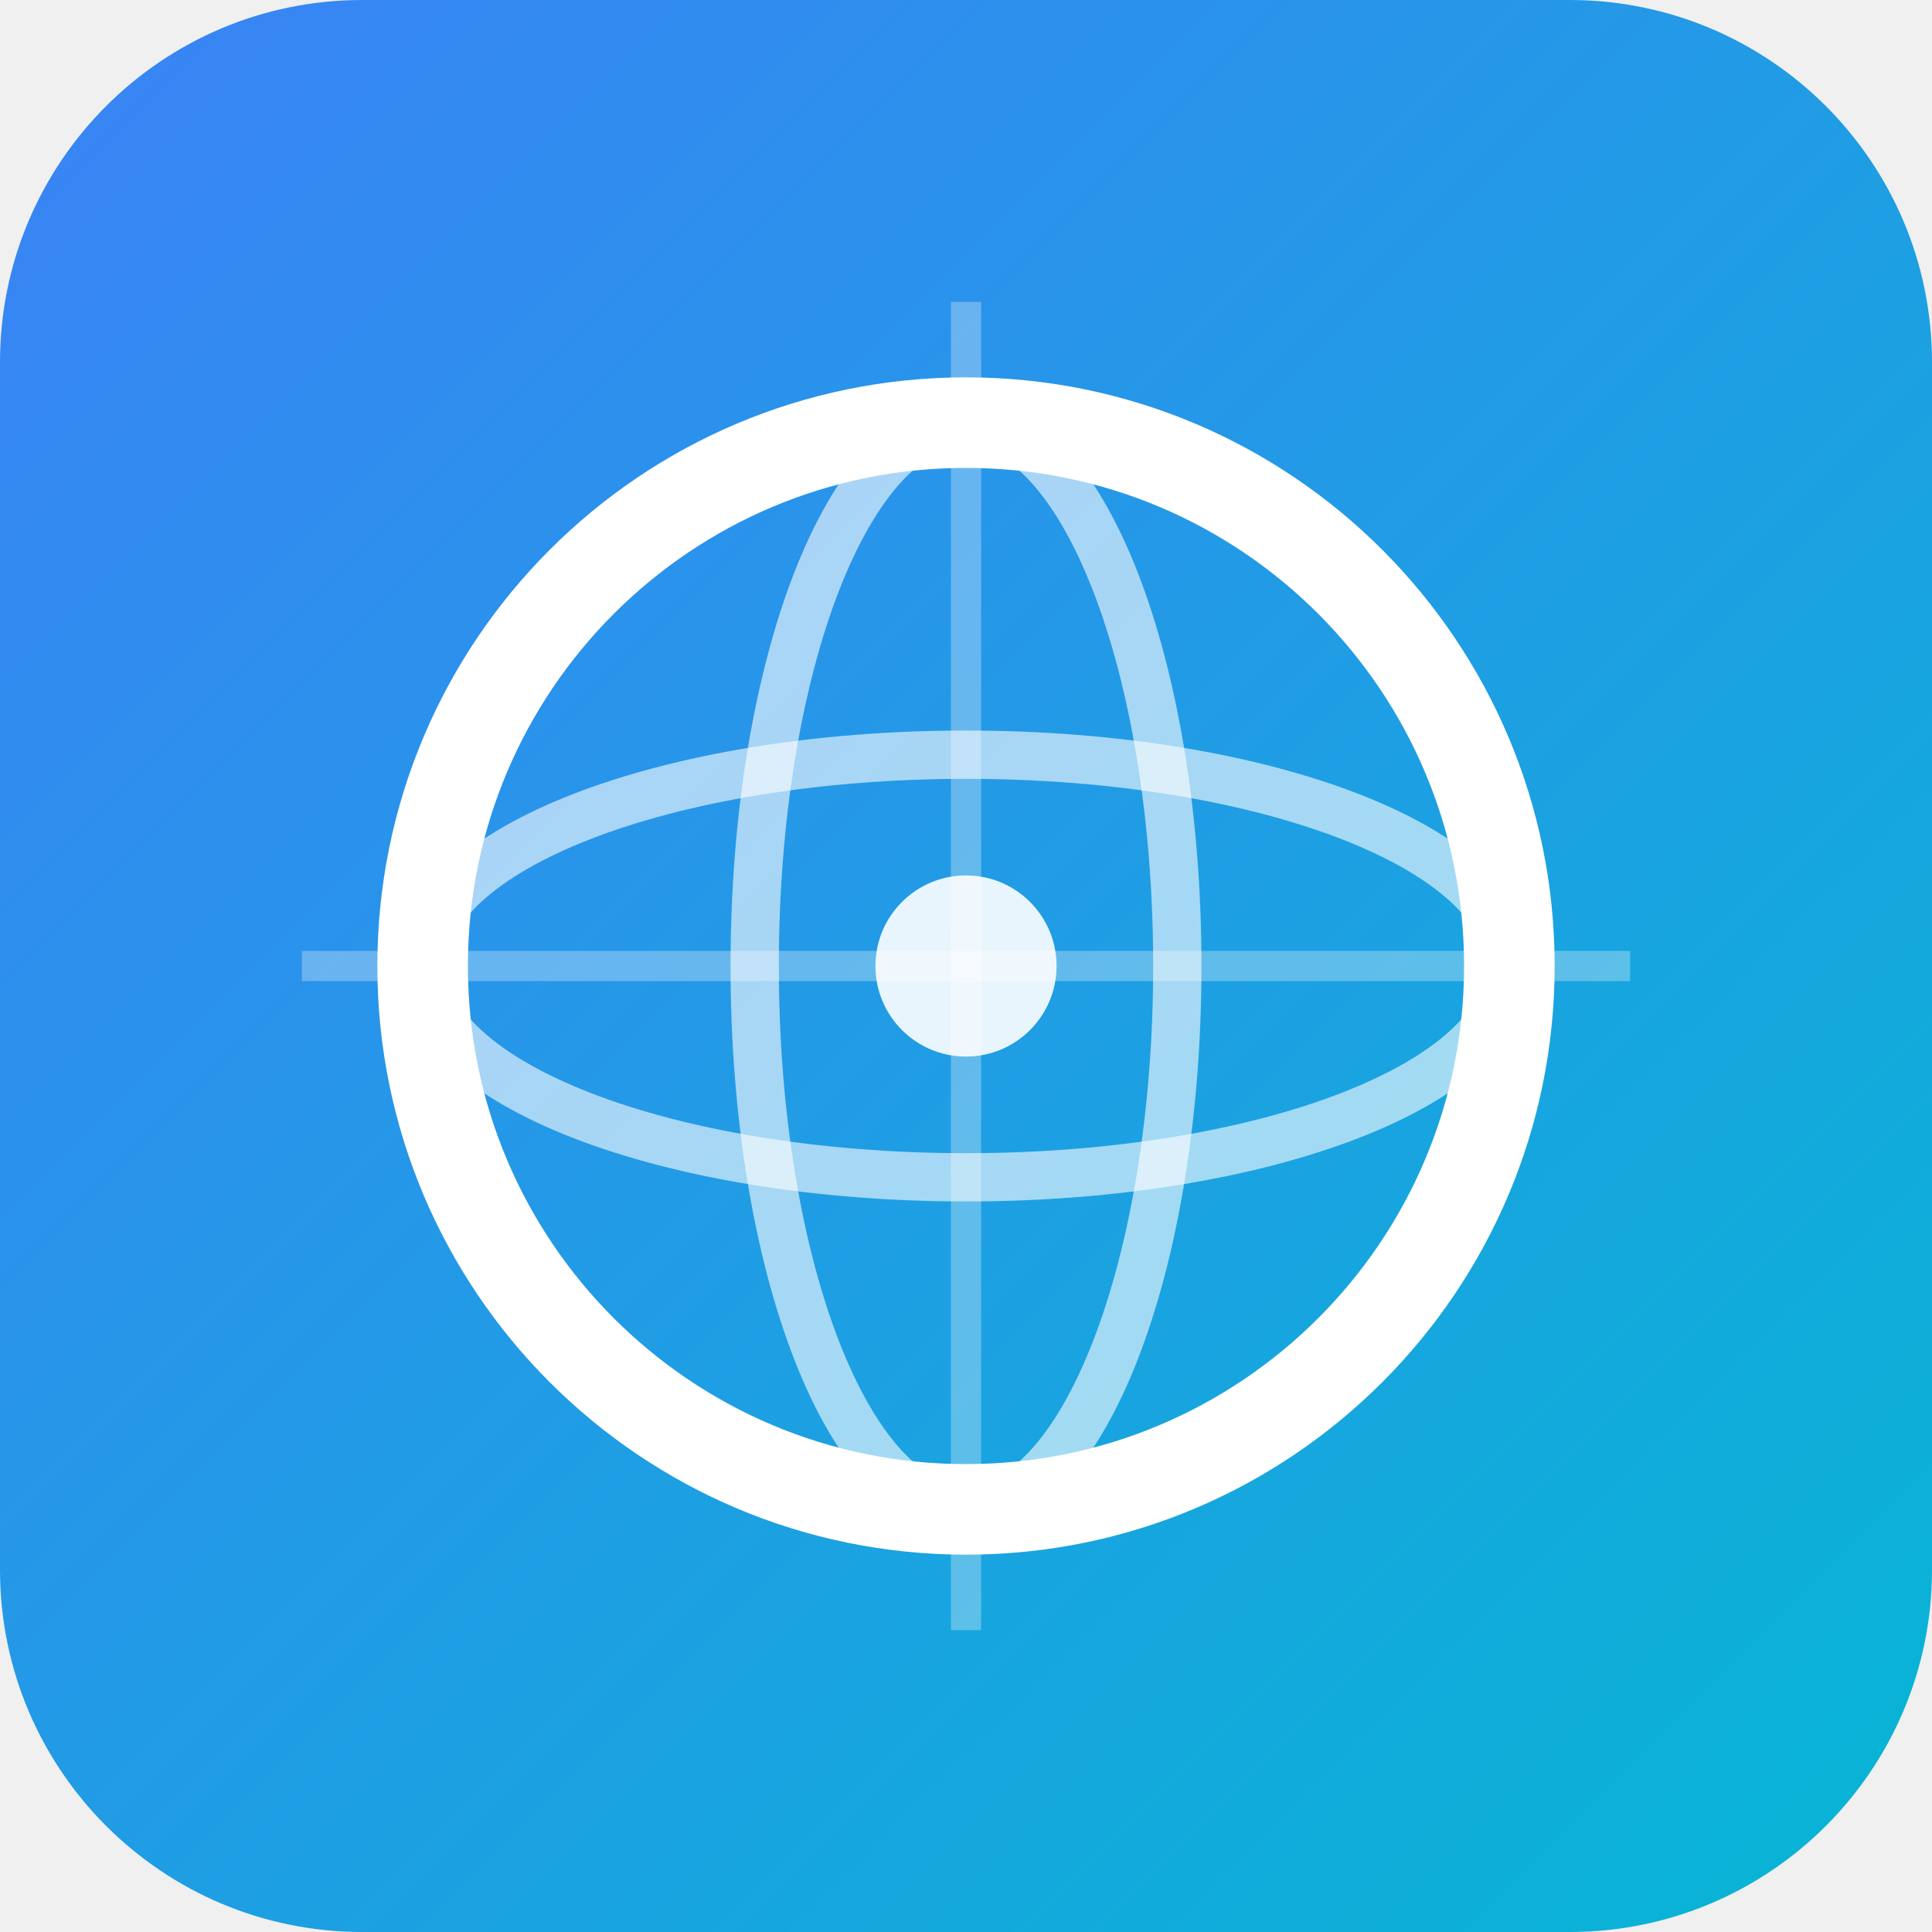
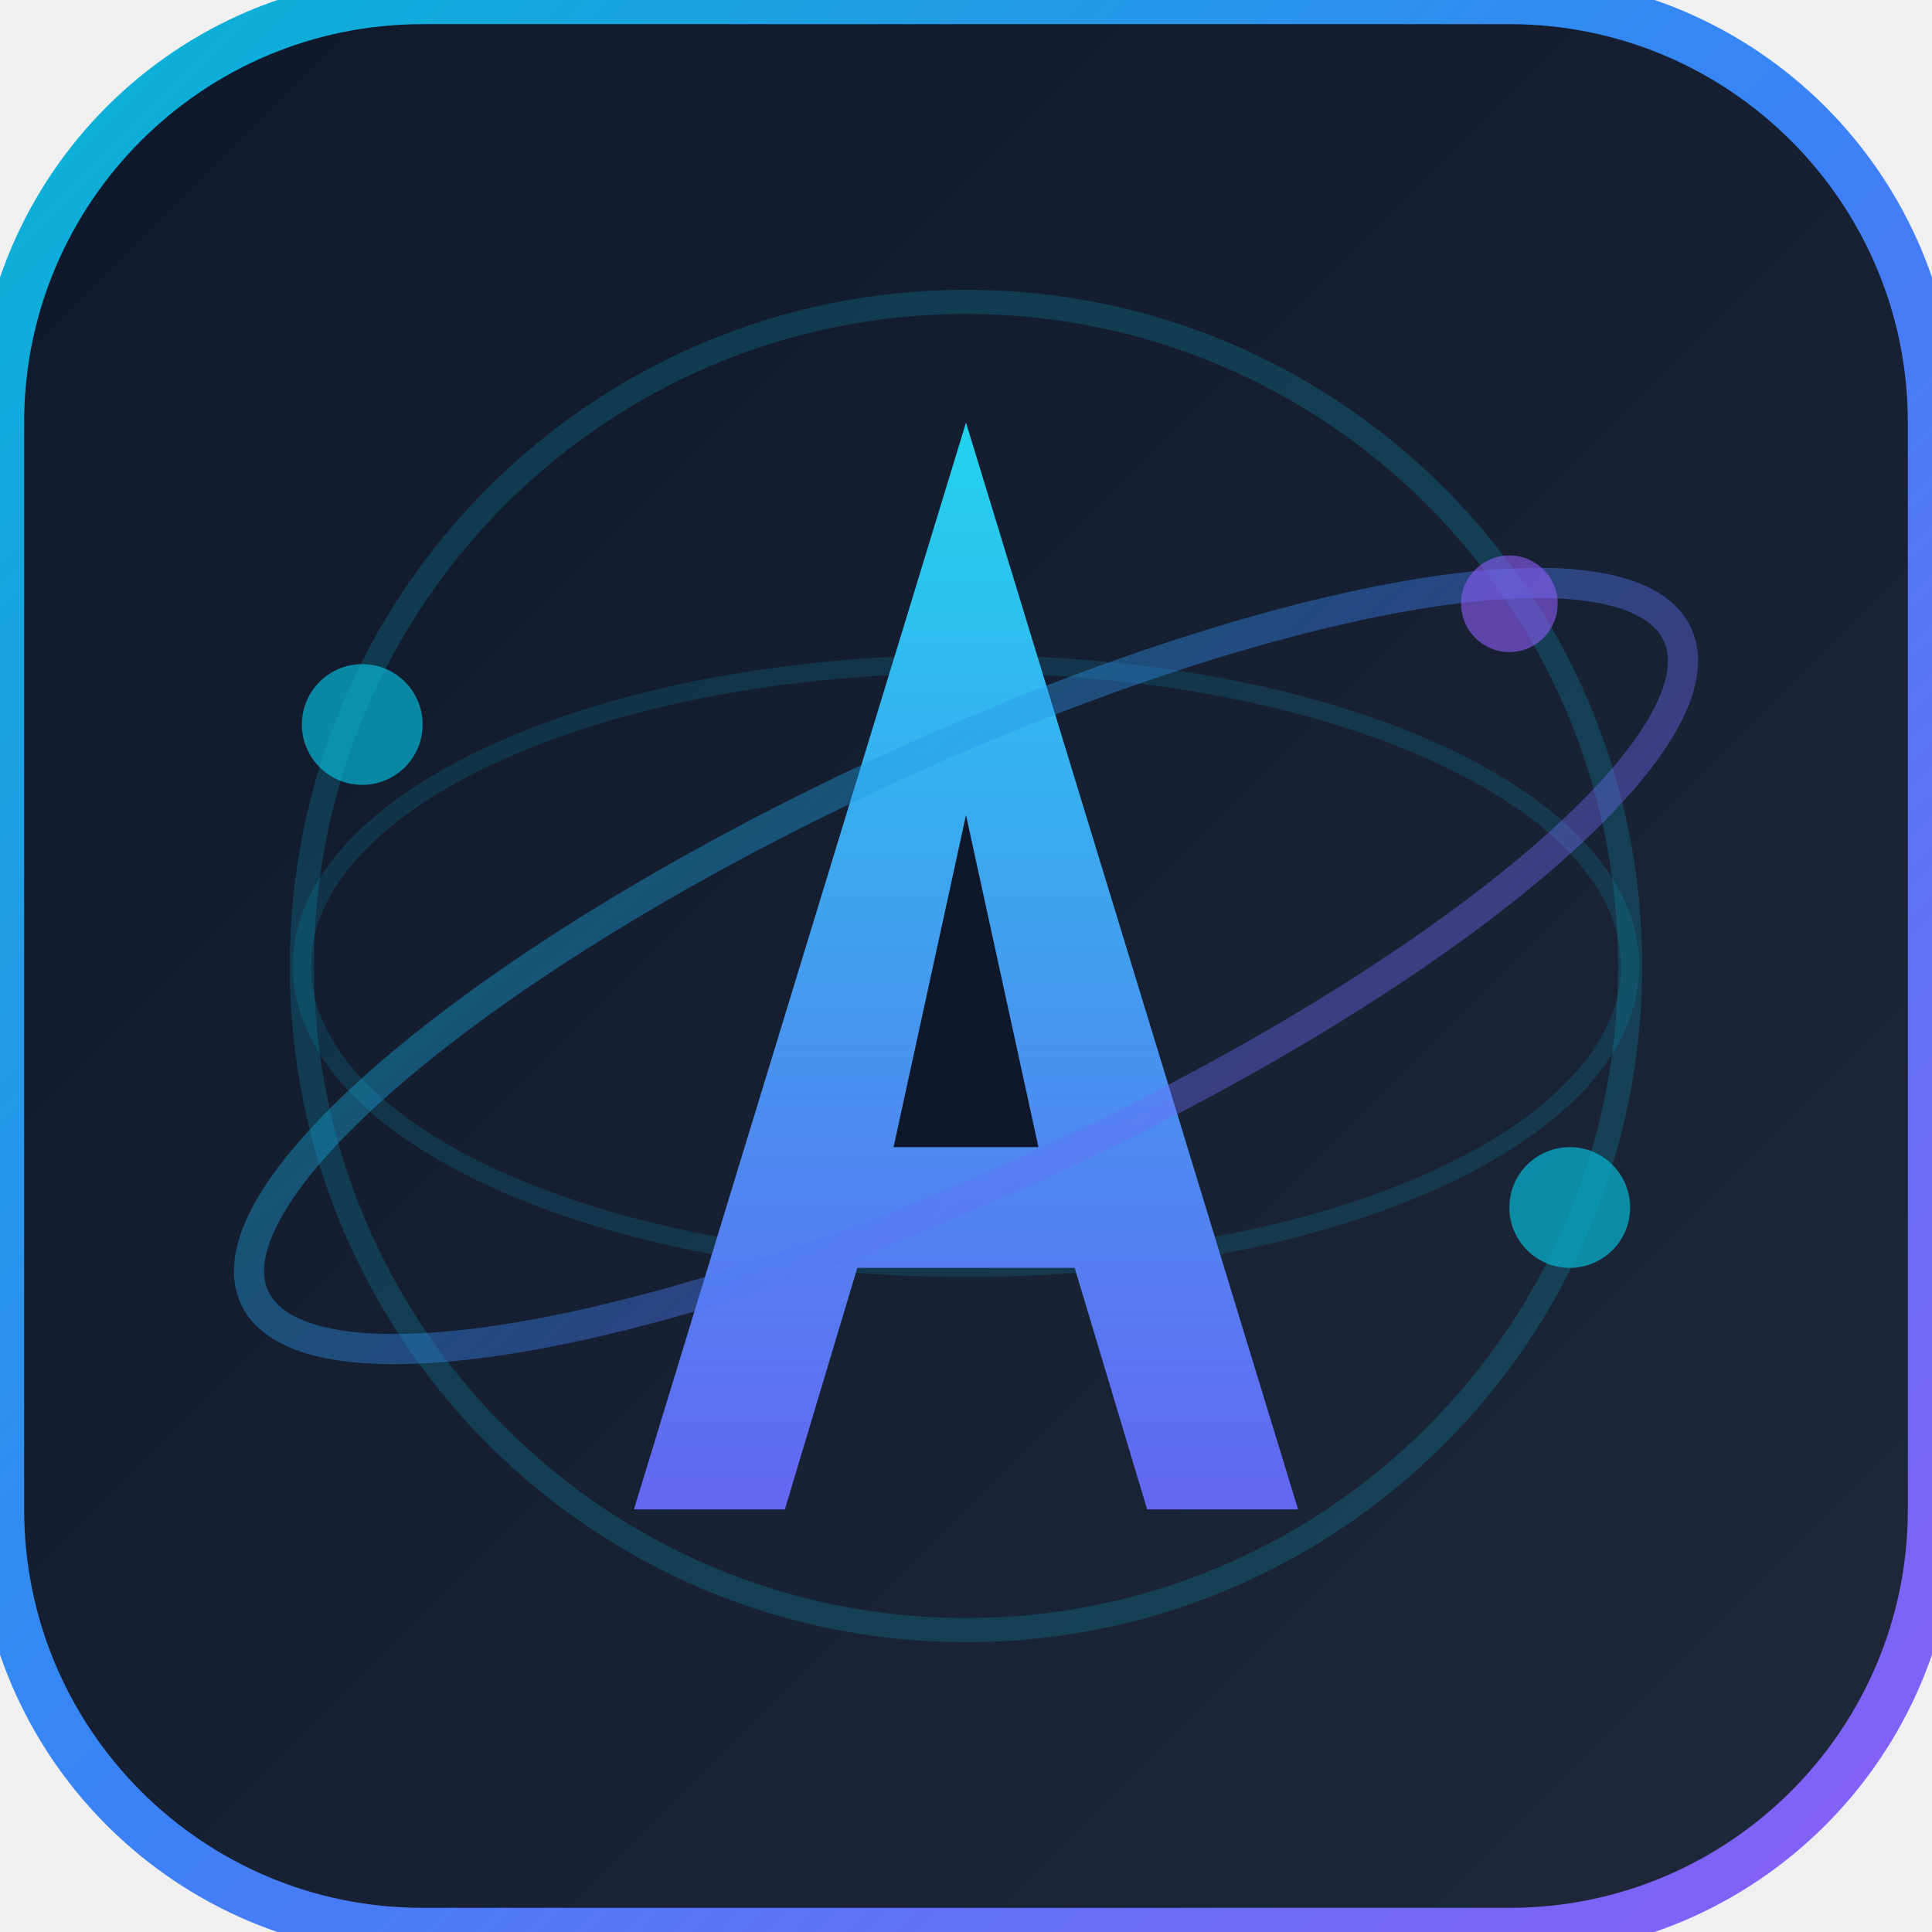
<svg xmlns="http://www.w3.org/2000/svg" viewBox="0 0 32 32">
  <defs>
-     <linearGradient id="g" x1="0%" y1="0%" x2="100%" y2="100%">
-       <stop offset="0%" style="stop-color:#3B82F6" />
-       <stop offset="100%" style="stop-color:#06B6D4" />
+     <linearGradient id="bg" x1="0%" y1="0%" x2="100%" y2="100%">
+       <stop offset="0%" style="stop-color:#0F172A" />
+       <stop offset="100%" style="stop-color:#1E293B" />
+     </linearGradient>
+     <linearGradient id="glow" x1="0%" y1="0%" x2="100%" y2="100%">
+       <stop offset="0%" style="stop-color:#06B6D4" />
+       <stop offset="50%" style="stop-color:#3B82F6" />
+       <stop offset="100%" style="stop-color:#8B5CF6" />
+     </linearGradient>
+     <linearGradient id="a" x1="50%" y1="0%" x2="50%" y2="100%">
+       <stop offset="0%" style="stop-color:#22D3EE" />
+       <stop offset="100%" style="stop-color:#6366F1" />
    </linearGradient>
  </defs>
-   <rect width="32" height="32" rx="6" fill="url(#g)" />
-   <circle cx="16" cy="16" r="9" fill="none" stroke="#FFF" stroke-width="1.5" />
-   <ellipse cx="16" cy="16" rx="9" ry="3.5" fill="none" stroke="#FFF" stroke-width="0.8" opacity="0.6" />
-   <ellipse cx="16" cy="16" rx="3.5" ry="9" fill="none" stroke="#FFF" stroke-width="0.8" opacity="0.6" />
-   <line x1="16" y1="5" x2="16" y2="27" stroke="#FFF" stroke-width="0.5" opacity="0.3" />
-   <line x1="5" y1="16" x2="27" y2="16" stroke="#FFF" stroke-width="0.5" opacity="0.3" />
-   <circle cx="16" cy="16" r="1.5" fill="#FFF" opacity="0.9" />
+   <rect width="32" height="32" rx="7" fill="url(#bg)" stroke="url(#glow)" stroke-width="0.8" />
+   <circle cx="16" cy="16" r="11" fill="none" stroke="#06B6D4" stroke-width="0.4" opacity="0.2" />
+   <ellipse cx="16" cy="16" rx="11" ry="5" fill="none" stroke="#06B6D4" stroke-width="0.3" opacity="0.15" />
+   <path d="M16 7 L10.5 25 L13 25 L14.2 21 L17.8 21 L19 25 L21.5 25 L16 7Z" fill="url(#a)" />
+   <path d="M14.8 19 L16 13.5 L17.2 19 Z" fill="#0F172A" />
+   <ellipse cx="16" cy="16" rx="13" ry="3.5" fill="none" stroke="url(#glow)" stroke-width="0.5" opacity="0.4" transform="rotate(-25 16 16)" />
+   <circle cx="6" cy="12" r="1" fill="#06B6D4" opacity="0.7" />
+   <circle cx="26" cy="20" r="1" fill="#06B6D4" opacity="0.7" />
+   <circle cx="25" cy="10" r="0.8" fill="#8B5CF6" opacity="0.6" />
</svg>
